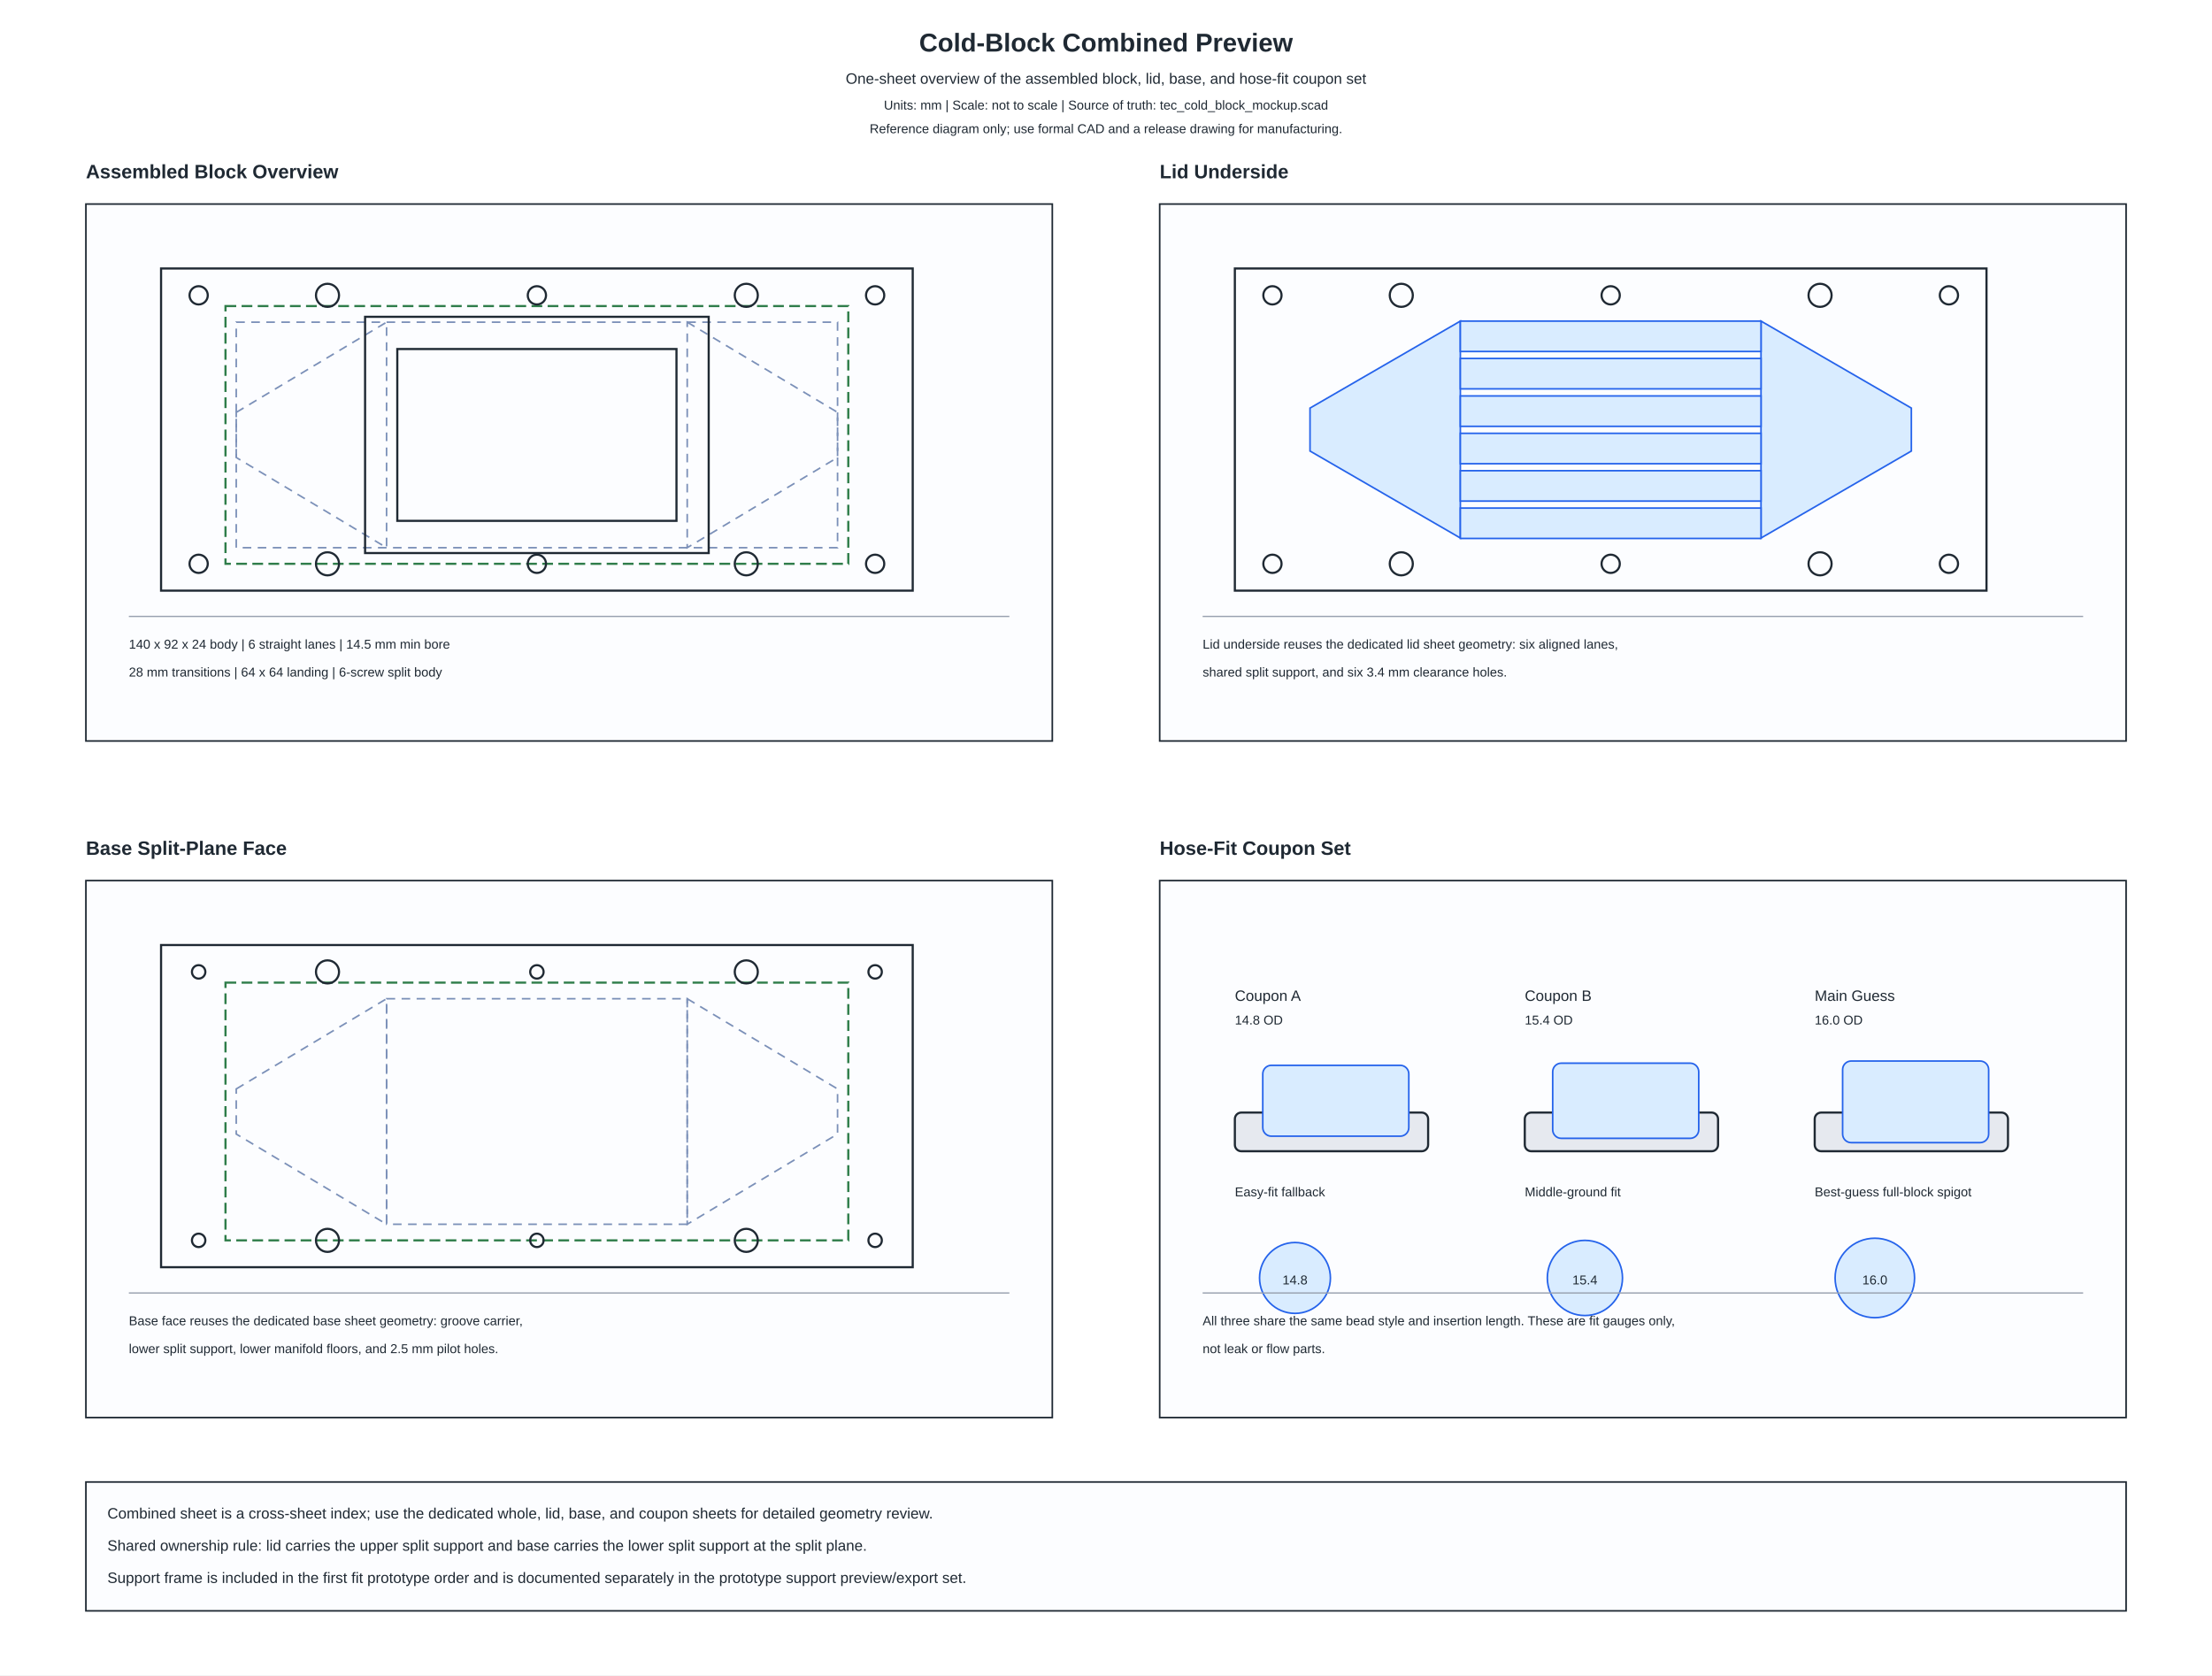
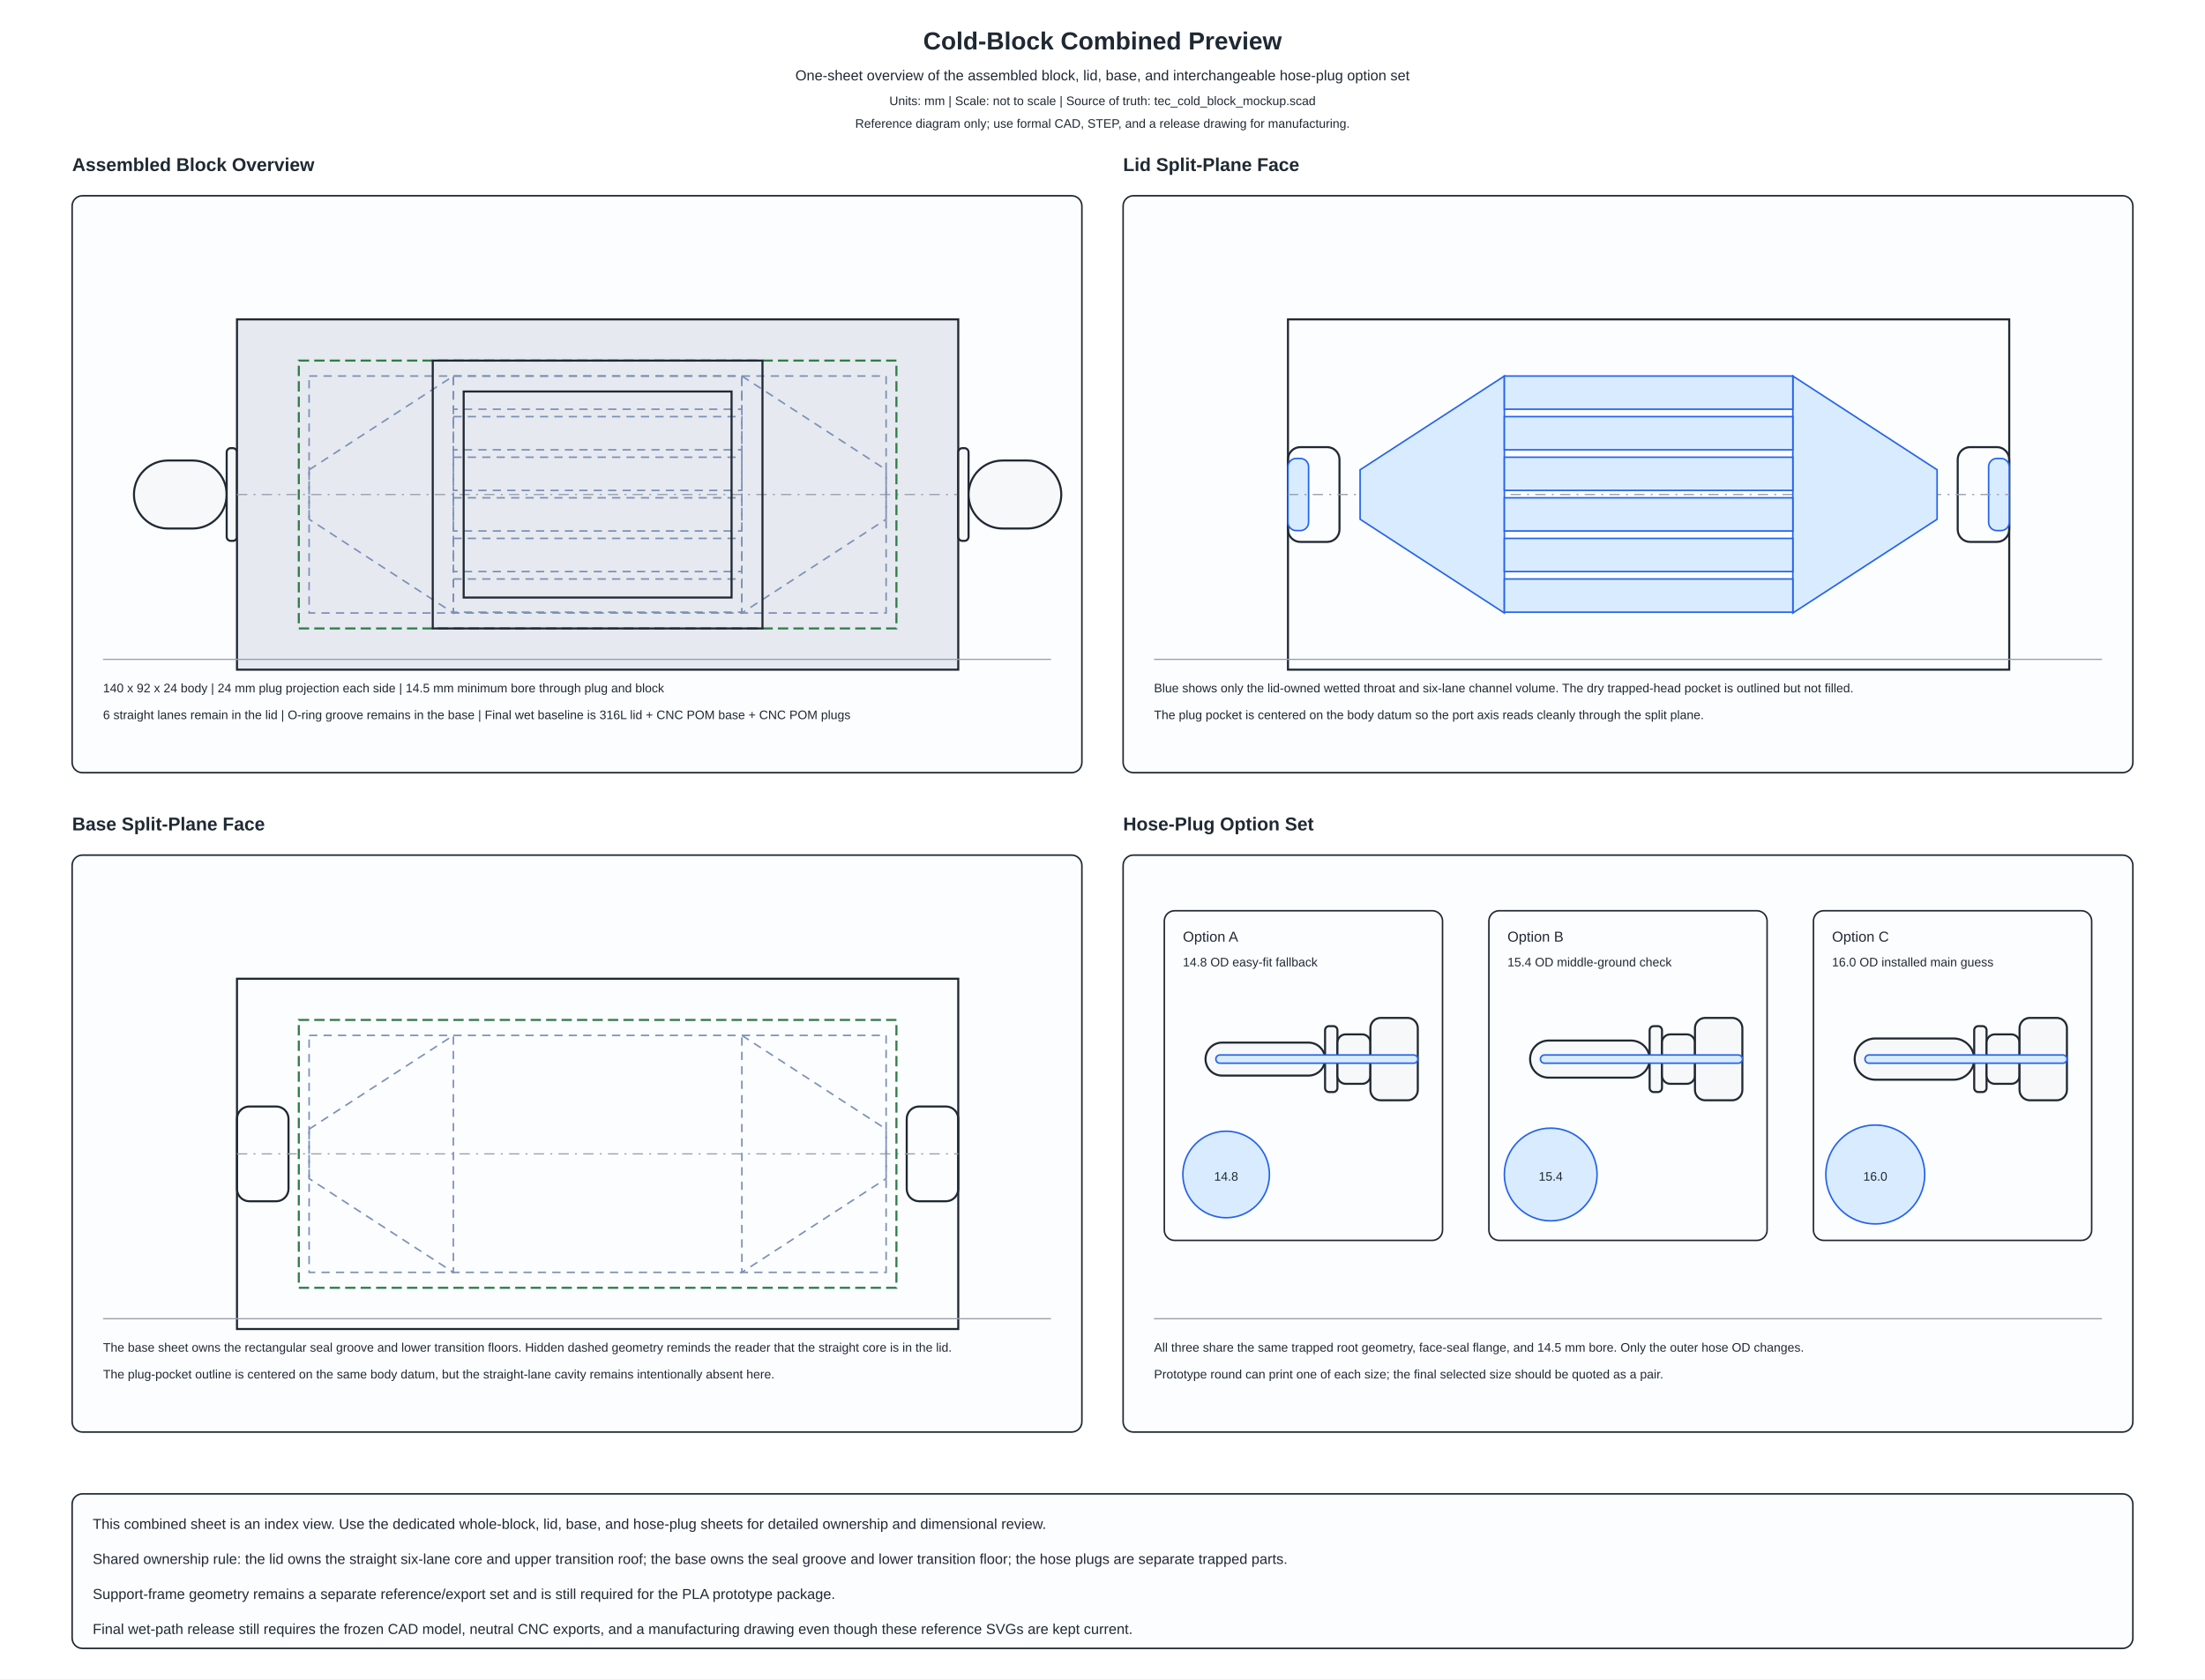
- <svg xmlns="http://www.w3.org/2000/svg" viewBox="0 0 2060 1560" width="2060" height="1560">
+ <svg xmlns="http://www.w3.org/2000/svg" viewBox="0 0 2140 1630" width="2140" height="1630">
  <defs>
    <style>
      .title { font: 700 24px Arial, sans-serif; fill: #1f2933; }
      .subtitle { font: 700 18px Arial, sans-serif; fill: #1f2933; }
      .label { font: 14px Arial, sans-serif; fill: #1f2933; }
      .small { font: 12px Arial, sans-serif; fill: #1f2933; }
      .tiny { font: 11px Arial, sans-serif; fill: #1f2933; }
      .outline { fill: none; stroke: #1f2933; stroke-width: 2; }
      .hidden { fill: none; stroke: #7b90b8; stroke-width: 1.5; stroke-dasharray: 8 6; }
+       .centerline { fill: none; stroke: #98a1af; stroke-width: 1.2; stroke-dasharray: 10 6 2 6; }
      .divider { fill: none; stroke: #98a1af; stroke-width: 1.2; }
      .water { fill: #d9ecff; stroke: #2563eb; stroke-width: 1.5; }
      .metalA { fill: #f7f8fa; stroke: #1f2933; stroke-width: 2; }
      .metalB { fill: #e6e9ef; stroke: #1f2933; stroke-width: 2; }
      .oring { fill: none; stroke: #2f7d4a; stroke-width: 2; stroke-dasharray: 10 5; }
      .noteBox { fill: #fcfdff; stroke: #1f2933; stroke-width: 1.5; }
    </style>
  </defs>
-   <rect width="2060" height="1560" fill="#fff" />
-   <text x="1030" y="48" text-anchor="middle" class="title">Cold-Block Combined Preview</text>
-   <text x="1030" y="78" text-anchor="middle" class="label">One-sheet overview of the assembled block, lid, base, and hose-fit coupon set</text>
-   <text x="1030" y="102" text-anchor="middle" class="small">Units: mm | Scale: not to scale | Source of truth: tec_cold_block_mockup.scad</text>
-   <text x="1030" y="124" text-anchor="middle" class="small">Reference diagram only; use formal CAD and a release drawing for manufacturing.</text>
-   <g transform="translate(80,190)">
+   <rect width="2140" height="1630" fill="#fff" />
+   <text x="1070" y="48" text-anchor="middle" class="title">Cold-Block Combined Preview</text>
+   <text x="1070" y="78" text-anchor="middle" class="label">One-sheet overview of the assembled block, lid, base, and interchangeable hose-plug option set</text>
+   <text x="1070" y="102" text-anchor="middle" class="small">Units: mm | Scale: not to scale | Source of truth: tec_cold_block_mockup.scad</text>
+   <text x="1070" y="124" text-anchor="middle" class="small">Reference diagram only; use formal CAD, STEP, and a release drawing for manufacturing.</text>
+   <g transform="translate(70,190)">
    <text x="0" y="-24" class="subtitle">Assembled Block Overview</text>
-     <rect x="0" y="0" width="900" height="500" class="noteBox" />
-     <g transform="translate(40,20)">
-       <rect x="30" y="40" width="700" height="300" class="outline" />
-       <rect x="100" y="90" width="560" height="210" class="hidden" />
-       <polygon points="100,174 240,90 240,300 100,216" class="hidden" />
-       <polygon points="520,90 660,174 660,216 520,300" class="hidden" />
-       <rect x="220" y="85" width="320" height="220" class="outline" />
-       <rect x="250" y="115" width="260" height="160" class="outline" />
-       <rect x="90" y="75" width="580" height="240" class="oring" />
-       <circle cx="65" cy="65" r="8.5" class="outline" />
-       <circle cx="185" cy="65" r="10.75" class="outline" />
-       <circle cx="380" cy="65" r="8.5" class="outline" />
-       <circle cx="575" cy="65" r="10.75" class="outline" />
-       <circle cx="695" cy="65" r="8.5" class="outline" />
-       <circle cx="65" cy="315" r="8.5" class="outline" />
-       <circle cx="185" cy="315" r="10.75" class="outline" />
-       <circle cx="380" cy="315" r="8.5" class="outline" />
-       <circle cx="575" cy="315" r="10.75" class="outline" />
-       <circle cx="695" cy="315" r="8.5" class="outline" />
+     <rect x="0" y="0" width="980" height="560" rx="10" ry="10" class="noteBox" />
+     <g transform="translate(20,30)">
+       <rect x="40" y="227" width="90" height="66" rx="33" ry="33" class="metalA" />
+       <rect x="130" y="215" width="10" height="90" rx="4" ry="4" class="metalA" />
+       <rect x="140" y="90" width="700" height="340" class="metalB" />
+       <line x1="140" y1="260" x2="840" y2="260" class="centerline" />
+       <rect x="840" y="215" width="10" height="90" rx="4" ry="4" class="metalA" />
+       <rect x="850" y="227" width="90" height="66" rx="33" ry="33" class="metalA" />
+       <rect x="200" y="130" width="580" height="260" class="oring" />
+       <rect x="210" y="145" width="560" height="230" class="hidden" />
+       <polygon points="210,236 350,145 350,375 210,284" class="hidden" />
+       <polygon points="630,145 770,236 770,284 630,375" class="hidden" />
+       <rect x="350" y="145" width="280" height="32.2" class="hidden" />
+       <rect x="350" y="184.4" width="280" height="32.2" class="hidden" />
+       <rect x="350" y="223.8" width="280" height="32.2" class="hidden" />
+       <rect x="350" y="263.2" width="280" height="32.2" class="hidden" />
+       <rect x="350" y="302.6" width="280" height="32.2" class="hidden" />
+       <rect x="350" y="342" width="280" height="32.2" class="hidden" />
+       <rect x="330" y="130" width="320" height="260" class="outline" />
+       <rect x="360" y="160" width="260" height="200" class="outline" />
    </g>
-     <line x1="40" y1="384" x2="860" y2="384" class="divider" />
-     <text x="40" y="414" class="small">140 x 92 x 24 body | 6 straight lanes | 14.5 mm min bore</text>
-     <text x="40" y="440" class="small">28 mm transitions | 64 x 64 landing | 6-screw split body</text>
+     <line x1="30" y1="450" x2="950" y2="450" class="divider" />
+     <text x="30" y="482" class="small">140 x 92 x 24 body | 24 mm plug projection each side | 14.5 mm minimum bore through plug and block</text>
+     <text x="30" y="508" class="small">6 straight lanes remain in the lid | O-ring groove remains in the base | Final wet baseline is 316L lid + CNC POM base + CNC POM plugs</text>
  </g>
-   <g transform="translate(1080,190)">
-     <text x="0" y="-24" class="subtitle">Lid Underside</text>
-     <rect x="0" y="0" width="900" height="500" class="noteBox" />
-     <g transform="translate(40,20)">
-       <rect x="30" y="40" width="700" height="300" class="outline" />
-       <polygon points="100,170 240,89 240,291 100,210" class="water" />
-       <polygon points="520,89 660,170 660,210 520,291" class="water" />
-       <rect x="240" y="89" width="280" height="28.3" class="water" />
-       <rect x="240" y="123.8" width="280" height="28.3" class="water" />
-       <rect x="240" y="158.7" width="280" height="28.3" class="water" />
-       <rect x="240" y="193.5" width="280" height="28.3" class="water" />
-       <rect x="240" y="228.3" width="280" height="28.3" class="water" />
-       <rect x="240" y="263.1" width="280" height="28.3" class="water" />
-       <circle cx="65" cy="65" r="8.5" class="outline" />
-       <circle cx="185" cy="65" r="10.75" class="outline" />
-       <circle cx="380" cy="65" r="8.5" class="outline" />
-       <circle cx="575" cy="65" r="10.75" class="outline" />
-       <circle cx="695" cy="65" r="8.5" class="outline" />
-       <circle cx="65" cy="315" r="8.5" class="outline" />
-       <circle cx="185" cy="315" r="10.75" class="outline" />
-       <circle cx="380" cy="315" r="8.5" class="outline" />
-       <circle cx="575" cy="315" r="10.75" class="outline" />
-       <circle cx="695" cy="315" r="8.5" class="outline" />
+   <g transform="translate(1090,190)">
+     <text x="0" y="-24" class="subtitle">Lid Split-Plane Face</text>
+     <rect x="0" y="0" width="980" height="560" rx="10" ry="10" class="noteBox" />
+     <g transform="translate(20,30)">
+       <rect x="140" y="90" width="700" height="340" class="outline" />
+       <rect x="140" y="214" width="50" height="92" rx="12" ry="12" class="outline" />
+       <rect x="140" y="225" width="20" height="70" rx="8" ry="8" class="water" />
+       <rect x="790" y="214" width="50" height="92" rx="12" ry="12" class="outline" />
+       <rect x="820" y="225" width="20" height="70" rx="8" ry="8" class="water" />
+       <line x1="140" y1="260" x2="840" y2="260" class="centerline" />
+       <polygon points="210,236 350,145 350,375 210,284" class="water" />
+       <polygon points="630,145 770,236 770,284 630,375" class="water" />
+       <rect x="350" y="145" width="280" height="32.2" class="water" />
+       <rect x="350" y="184.4" width="280" height="32.2" class="water" />
+       <rect x="350" y="223.8" width="280" height="32.2" class="water" />
+       <rect x="350" y="263.2" width="280" height="32.2" class="water" />
+       <rect x="350" y="302.6" width="280" height="32.2" class="water" />
+       <rect x="350" y="342" width="280" height="32.2" class="water" />
    </g>
-     <line x1="40" y1="384" x2="860" y2="384" class="divider" />
-     <text x="40" y="414" class="small">Lid underside reuses the dedicated lid sheet geometry: six aligned lanes,</text>
-     <text x="40" y="440" class="small">shared split support, and six 3.4 mm clearance holes.</text>
+     <line x1="30" y1="450" x2="950" y2="450" class="divider" />
+     <text x="30" y="482" class="small">Blue shows only the lid-owned wetted throat and six-lane channel volume. The dry trapped-head pocket is outlined but not filled.</text>
+     <text x="30" y="508" class="small">The plug pocket is centered on the body datum so the port axis reads cleanly through the split plane.</text>
  </g>
-   <g transform="translate(80,820)">
+   <g transform="translate(70,830)">
    <text x="0" y="-24" class="subtitle">Base Split-Plane Face</text>
-     <rect x="0" y="0" width="900" height="500" class="noteBox" />
-     <g transform="translate(40,20)">
-       <rect x="30" y="40" width="700" height="300" class="outline" />
-       <rect x="240" y="90" width="280" height="210" class="hidden" />
-       <polygon points="100,174 240,90 240,300 100,216" class="hidden" />
-       <polygon points="520,90 660,174 660,216 520,300" class="hidden" />
-       <rect x="90" y="75" width="580" height="240" class="oring" />
-       <circle cx="65" cy="65" r="6.25" class="outline" />
-       <circle cx="185" cy="65" r="10.75" class="outline" />
-       <circle cx="380" cy="65" r="6.25" class="outline" />
-       <circle cx="575" cy="65" r="10.75" class="outline" />
-       <circle cx="695" cy="65" r="6.25" class="outline" />
-       <circle cx="65" cy="315" r="6.25" class="outline" />
-       <circle cx="185" cy="315" r="10.75" class="outline" />
-       <circle cx="380" cy="315" r="6.25" class="outline" />
-       <circle cx="575" cy="315" r="10.75" class="outline" />
-       <circle cx="695" cy="315" r="6.25" class="outline" />
+     <rect x="0" y="0" width="980" height="560" rx="10" ry="10" class="noteBox" />
+     <g transform="translate(20,30)">
+       <rect x="140" y="90" width="700" height="340" class="outline" />
+       <rect x="140" y="214" width="50" height="92" rx="12" ry="12" class="outline" />
+       <rect x="790" y="214" width="50" height="92" rx="12" ry="12" class="outline" />
+       <line x1="140" y1="260" x2="840" y2="260" class="centerline" />
+       <rect x="210" y="145" width="560" height="230" class="hidden" />
+       <polygon points="210,236 350,145 350,375 210,284" class="hidden" />
+       <polygon points="630,145 770,236 770,284 630,375" class="hidden" />
+       <rect x="200" y="130" width="580" height="260" class="oring" />
    </g>
-     <line x1="40" y1="384" x2="860" y2="384" class="divider" />
-     <text x="40" y="414" class="small">Base face reuses the dedicated base sheet geometry: groove carrier,</text>
-     <text x="40" y="440" class="small">lower split support, lower manifold floors, and 2.5 mm pilot holes.</text>
+     <line x1="30" y1="450" x2="950" y2="450" class="divider" />
+     <text x="30" y="482" class="small">The base sheet owns the rectangular seal groove and lower transition floors. Hidden dashed geometry reminds the reader that the straight core is in the lid.</text>
+     <text x="30" y="508" class="small">The plug-pocket outline is centered on the same body datum, but the straight-lane cavity remains intentionally absent here.</text>
  </g>
-   <g transform="translate(1080,820)">
-     <text x="0" y="-24" class="subtitle">Hose-Fit Coupon Set</text>
-     <rect x="0" y="0" width="900" height="500" class="noteBox" />
-     <g transform="translate(70,96)">
+   <g transform="translate(1090,830)">
+     <text x="0" y="-24" class="subtitle">Hose-Plug Option Set</text>
+     <rect x="0" y="0" width="980" height="560" rx="10" ry="10" class="noteBox" />
+     <g transform="translate(40,54)">
      <g transform="translate(0,0)">
-         <rect x="0" y="120" width="180" height="36" rx="6" ry="6" class="metalB" />
-         <rect x="26" y="76" width="136" height="66" rx="8" ry="8" class="water" />
-         <circle cx="56" cy="274" r="33" class="water" />
-         <text x="56" y="280" text-anchor="middle" class="small">14.8</text>
-         <text x="0" y="16" class="label">Coupon A</text>
-         <text x="0" y="38" class="small">14.8 OD</text>
-         <text x="0" y="198" class="small">Easy-fit fallback</text>
+         <rect x="0" y="0" width="270" height="320" rx="10" ry="10" class="noteBox" />
+         <rect x="40" y="128" width="116" height="32" rx="16" ry="16" class="metalA" />
+         <rect x="156" y="112" width="12" height="64" rx="4" ry="4" class="metalA" />
+         <rect x="168" y="120" width="32" height="48" rx="8" ry="8" class="metalA" />
+         <rect x="200" y="104" width="46" height="80" rx="10" ry="10" class="metalA" />
+         <rect x="50" y="140" width="196" height="8" rx="4" ry="4" class="water" />
+         <circle cx="60" cy="256" r="42" class="water" />
+         <text x="60" y="262" text-anchor="middle" class="small">14.8</text>
+         <text x="18" y="30" class="label">Option A</text>
+         <text x="18" y="54" class="small">14.8 OD easy-fit fallback</text>
      </g>
-       <g transform="translate(270,0)">
-         <rect x="0" y="120" width="180" height="36" rx="6" ry="6" class="metalB" />
-         <rect x="26" y="74" width="136" height="70" rx="8" ry="8" class="water" />
-         <circle cx="56" cy="274" r="35" class="water" />
-         <text x="56" y="280" text-anchor="middle" class="small">15.4</text>
-         <text x="0" y="16" class="label">Coupon B</text>
-         <text x="0" y="38" class="small">15.4 OD</text>
-         <text x="0" y="198" class="small">Middle-ground fit</text>
+       <g transform="translate(315,0)">
+         <rect x="0" y="0" width="270" height="320" rx="10" ry="10" class="noteBox" />
+         <rect x="40" y="126" width="116" height="36" rx="18" ry="18" class="metalA" />
+         <rect x="156" y="112" width="12" height="64" rx="4" ry="4" class="metalA" />
+         <rect x="168" y="120" width="32" height="48" rx="8" ry="8" class="metalA" />
+         <rect x="200" y="104" width="46" height="80" rx="10" ry="10" class="metalA" />
+         <rect x="50" y="140" width="196" height="8" rx="4" ry="4" class="water" />
+         <circle cx="60" cy="256" r="45" class="water" />
+         <text x="60" y="262" text-anchor="middle" class="small">15.4</text>
+         <text x="18" y="30" class="label">Option B</text>
+         <text x="18" y="54" class="small">15.4 OD middle-ground check</text>
      </g>
-       <g transform="translate(540,0)">
-         <rect x="0" y="120" width="180" height="36" rx="6" ry="6" class="metalB" />
-         <rect x="26" y="72" width="136" height="76" rx="8" ry="8" class="water" />
-         <circle cx="56" cy="274" r="37" class="water" />
-         <text x="56" y="280" text-anchor="middle" class="small">16.0</text>
-         <text x="0" y="16" class="label">Main Guess</text>
-         <text x="0" y="38" class="small">16.0 OD</text>
-         <text x="0" y="198" class="small">Best-guess full-block spigot</text>
+       <g transform="translate(630,0)">
+         <rect x="0" y="0" width="270" height="320" rx="10" ry="10" class="noteBox" />
+         <rect x="40" y="124" width="116" height="40" rx="20" ry="20" class="metalA" />
+         <rect x="156" y="112" width="12" height="64" rx="4" ry="4" class="metalA" />
+         <rect x="168" y="120" width="32" height="48" rx="8" ry="8" class="metalA" />
+         <rect x="200" y="104" width="46" height="80" rx="10" ry="10" class="metalA" />
+         <rect x="50" y="140" width="196" height="8" rx="4" ry="4" class="water" />
+         <circle cx="60" cy="256" r="48" class="water" />
+         <text x="60" y="262" text-anchor="middle" class="small">16.0</text>
+         <text x="18" y="30" class="label">Option C</text>
+         <text x="18" y="54" class="small">16.0 OD installed main guess</text>
      </g>
    </g>
-     <line x1="40" y1="384" x2="860" y2="384" class="divider" />
-     <text x="40" y="414" class="small">All three share the same bead style and insertion length. These are fit gauges only,</text>
-     <text x="40" y="440" class="small">not leak or flow parts.</text>
+     <line x1="30" y1="450" x2="950" y2="450" class="divider" />
+     <text x="30" y="482" class="small">All three share the same trapped root geometry, face-seal flange, and 14.5 mm bore. Only the outer hose OD changes.</text>
+     <text x="30" y="508" class="small">Prototype round can print one of each size; the final selected size should be quoted as a pair.</text>
  </g>
-   <g transform="translate(80,1380)">
-     <rect x="0" y="0" width="1900" height="120" class="noteBox" />
-     <text x="20" y="34" class="label">Combined sheet is a cross-sheet index; use the dedicated whole, lid, base, and coupon sheets for detailed geometry review.</text>
-     <text x="20" y="64" class="label">Shared ownership rule: lid carries the upper split support and base carries the lower split support at the split plane.</text>
-     <text x="20" y="94" class="label">Support frame is included in the first fit prototype order and is documented separately in the prototype support preview/export set.</text>
+   <g transform="translate(70,1450)">
+     <rect x="0" y="0" width="2000" height="150" rx="10" ry="10" class="noteBox" />
+     <text x="20" y="34" class="label">This combined sheet is an index view. Use the dedicated whole-block, lid, base, and hose-plug sheets for detailed ownership and dimensional review.</text>
+     <text x="20" y="68" class="label">Shared ownership rule: the lid owns the straight six-lane core and upper transition roof; the base owns the seal groove and lower transition floor; the hose plugs are separate trapped parts.</text>
+     <text x="20" y="102" class="label">Support-frame geometry remains a separate reference/export set and is still required for the PLA prototype package.</text>
+     <text x="20" y="136" class="label">Final wet-path release still requires the frozen CAD model, neutral CNC exports, and a manufacturing drawing even though these reference SVGs are kept current.</text>
  </g>
</svg>
